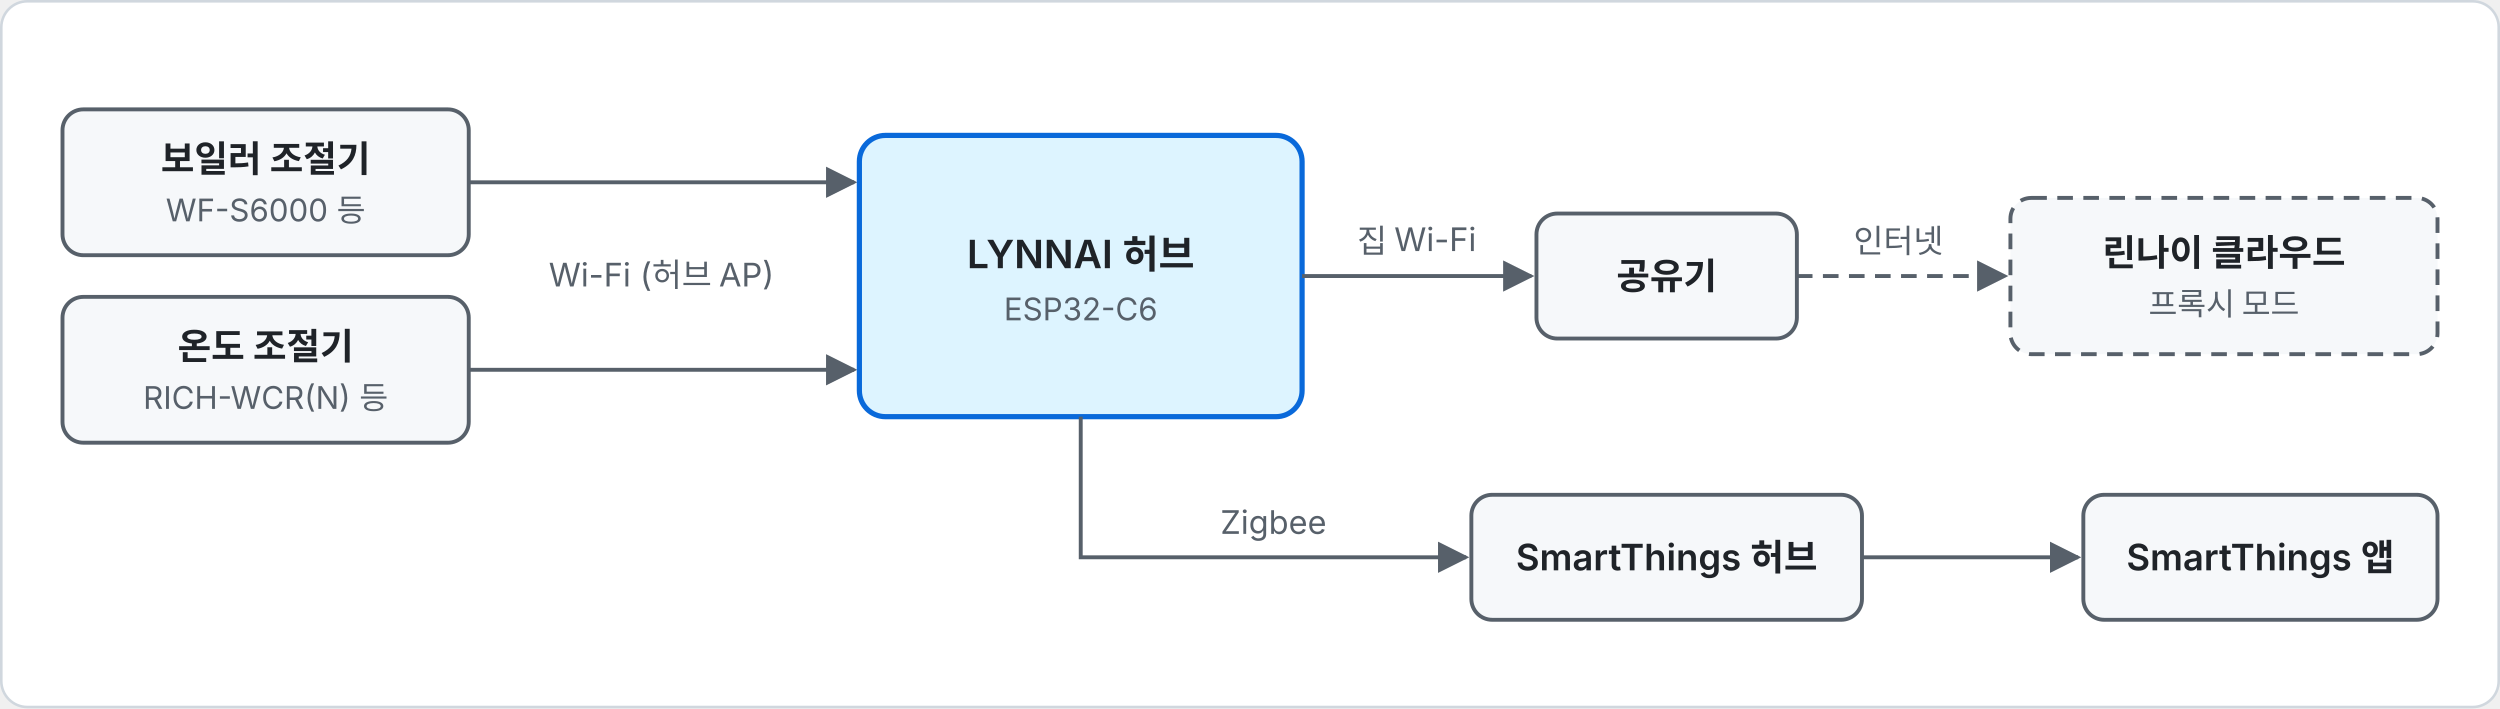
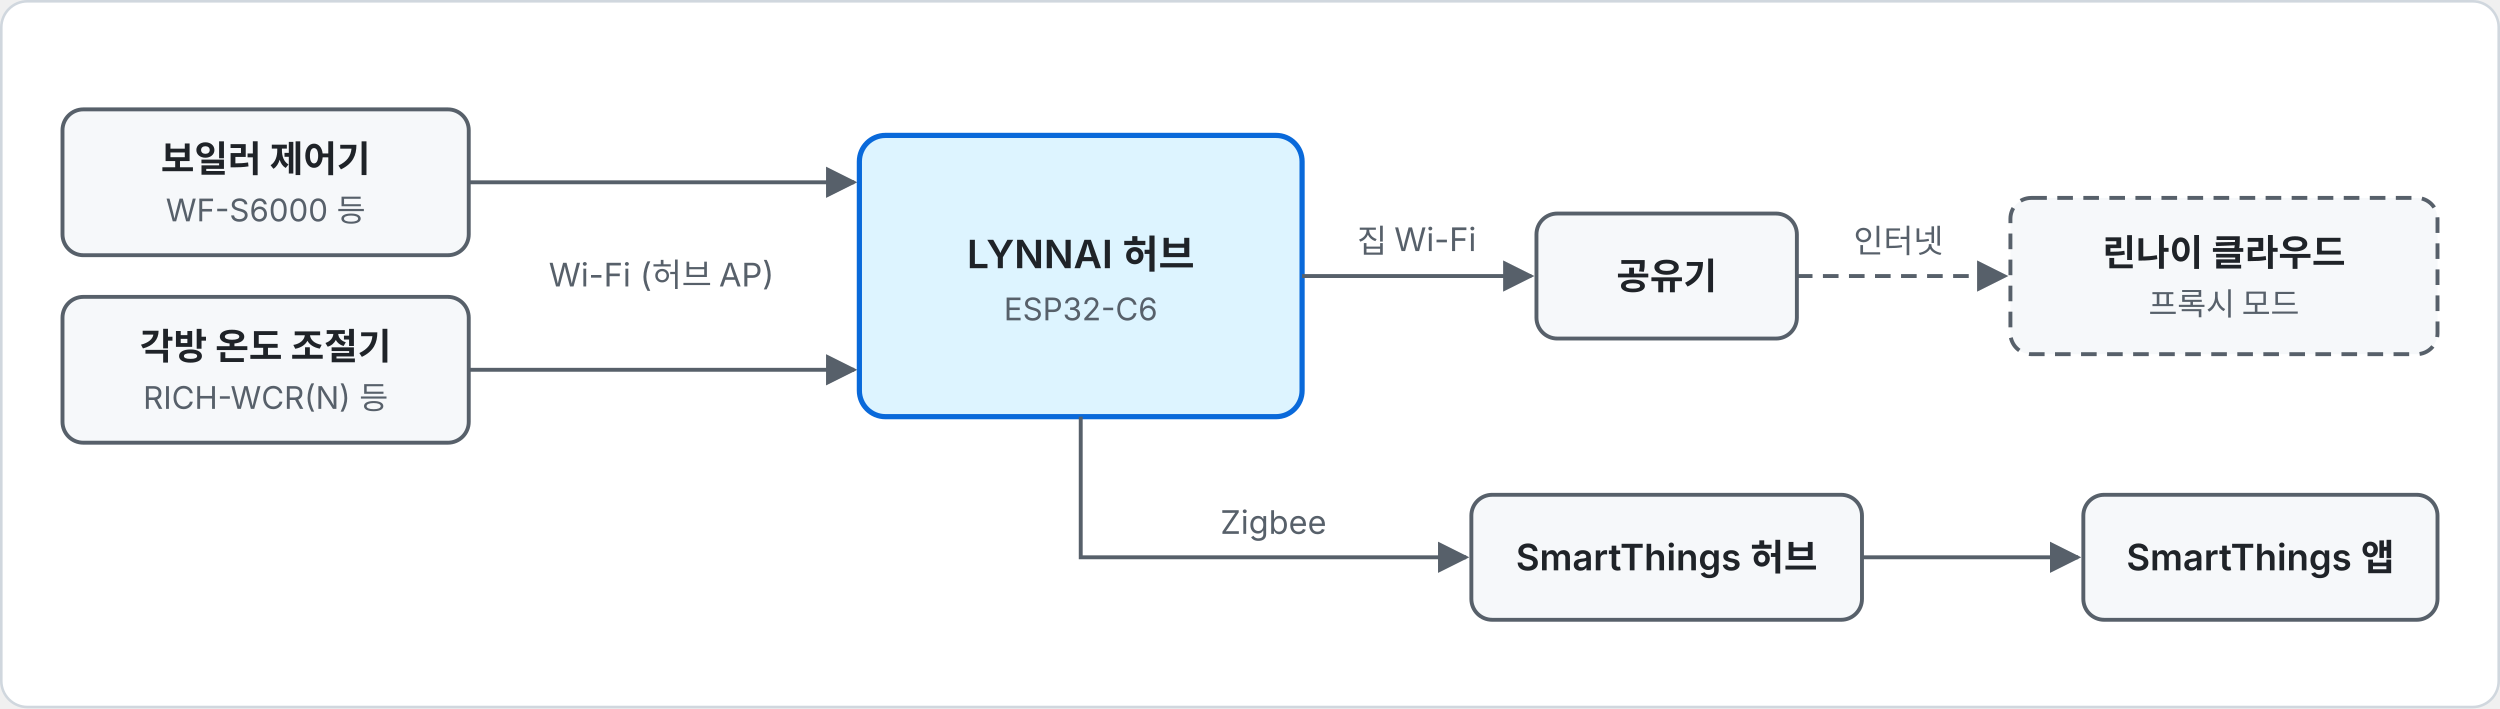
- <svg xmlns="http://www.w3.org/2000/svg" viewBox="0 0 960 272" width="960" role="img" aria-label="ESP32 허브 구성도: 보일러 조절기(WF-S6000 등)와 온도 조절기(RICH-WCR(N) 등)가 허브 AP(Wi-Fi)로 LYNNAI 허브(ESP32-C6)에 붙고, 허브는 집 Wi-Fi 로 공유기에, 공유기는 인터넷으로 린나이 클라우드에(프록시 모드) 이어진다. 허브는 Zigbee 로 SmartThings 허브를 거쳐 SmartThings 앱에 이어진다">
+ <svg xmlns="http://www.w3.org/2000/svg" viewBox="0 0 960 272" width="960" role="img" aria-label="ESP32 허브 구성도: 보일러 제어기(WF-S6000 등)와 각방 온도 조절기(RICH-WCR(N) 등)가 허브 AP(Wi-Fi)로 LYNNAI 허브(ESP32-C6)에 붙고, 허브는 집 Wi-Fi 로 공유기에, 공유기는 인터넷으로 린나이 클라우드에(프록시 모드) 이어진다. 허브는 Zigbee 로 SmartThings 허브를 거쳐 SmartThings 앱에 이어진다">
  <style>
    .bg    { fill: #ffffff; stroke: #d0d7de; }
    .box   { fill: #f6f8fa; stroke: #57606a; stroke-width: 1.5; }
    .hub   { fill: #ddf4ff; stroke: #0969da; stroke-width: 2; }
    .opt   { stroke-dasharray: 6 4; }
    .line  { fill: none; stroke: #57606a; stroke-width: 1.5; }
    .head  { fill: #57606a; }
    text   { font-family: system-ui, -apple-system, "Segoe UI", "Apple SD Gothic Neo", "Malgun Gothic", "Noto Sans KR", sans-serif;
             font-size: 14px; fill: #1f2328; text-anchor: middle; }
    .name  { font-weight: 600; }
    .sub   { font-size: 12px; fill: #57606a; }
    .via   { font-size: 12.5px; fill: #57606a; }
    @media (prefers-color-scheme: dark) {
      .bg   { fill: #0d1117; stroke: #30363d; }
      .box  { fill: #161b22; stroke: #8b949e; }
      .hub  { fill: #0c2d6b; stroke: #58a6ff; }
      .line { stroke: #8b949e; }
      .head { fill: #8b949e; }
      text  { fill: #e6edf3; }
      .sub, .via { fill: #8b949e; }
    }
  </style>
  <defs>
    <marker id="arrow" viewBox="0 0 10 10" refX="9" refY="5" markerWidth="8" markerHeight="8" orient="auto-start-reverse">
      <path class="head" d="M0 0 L10 5 L0 10 z" />
    </marker>
  </defs>
  <rect class="bg" x="0.5" y="0.5" width="959" height="271" rx="10" />
  <rect class="box" x="24" y="42" width="156" height="56" rx="8" />
-   <text class="name" x="102" y="66">보일러 조절기</text>
+   <text class="name" x="102" y="66">보일러 제어기</text>
  <text class="sub" x="102" y="85">WF-S6000 등</text>
  <rect class="box" x="24" y="114" width="156" height="56" rx="8" />
-   <text class="name" x="102" y="138">온도 조절기</text>
+   <text class="name" x="102" y="138">각방 온도 조절기</text>
  <text class="sub" x="102" y="157">RICH-WCR(N) 등</text>
  <path class="line" d="M180 70 H328" marker-end="url(#arrow)" />
  <path class="line" d="M180 142 H328" marker-end="url(#arrow)" />
  <text class="via" x="254" y="110">Wi-Fi (허브 AP)</text>
  <rect class="hub" x="330" y="52" width="170" height="108" rx="10" />
  <text class="name" x="415" y="103" style="font-size:15px">LYNNAI 허브</text>
  <text class="sub" x="415" y="123">ESP32-C6</text>
  <path class="line" d="M500 106 H588" marker-end="url(#arrow)" />
  <text class="via" x="544" y="97">집 Wi-Fi</text>
  <rect class="box" x="590" y="82" width="100" height="48" rx="8" />
  <text class="name" x="640" y="111">공유기</text>
  <path class="line opt" d="M690 106 H770" marker-end="url(#arrow)" />
  <text class="via" x="729" y="97">인터넷</text>
  <rect class="box opt" x="772" y="76" width="164" height="60" rx="8" />
  <text class="name" x="854" y="102">린나이 클라우드</text>
  <text class="sub" x="854" y="121">프록시 모드</text>
  <path class="line" d="M415 160 V214 H563" marker-end="url(#arrow)" />
  <text class="via" x="489" y="205">Zigbee</text>
  <rect class="box" x="565" y="190" width="150" height="48" rx="8" />
  <text class="name" x="640" y="219">SmartThings 허브</text>
  <path class="line" d="M715 214 H798" marker-end="url(#arrow)" />
  <rect class="box" x="800" y="190" width="136" height="48" rx="8" />
  <text class="name" x="868" y="219">SmartThings 앱</text>
</svg>
